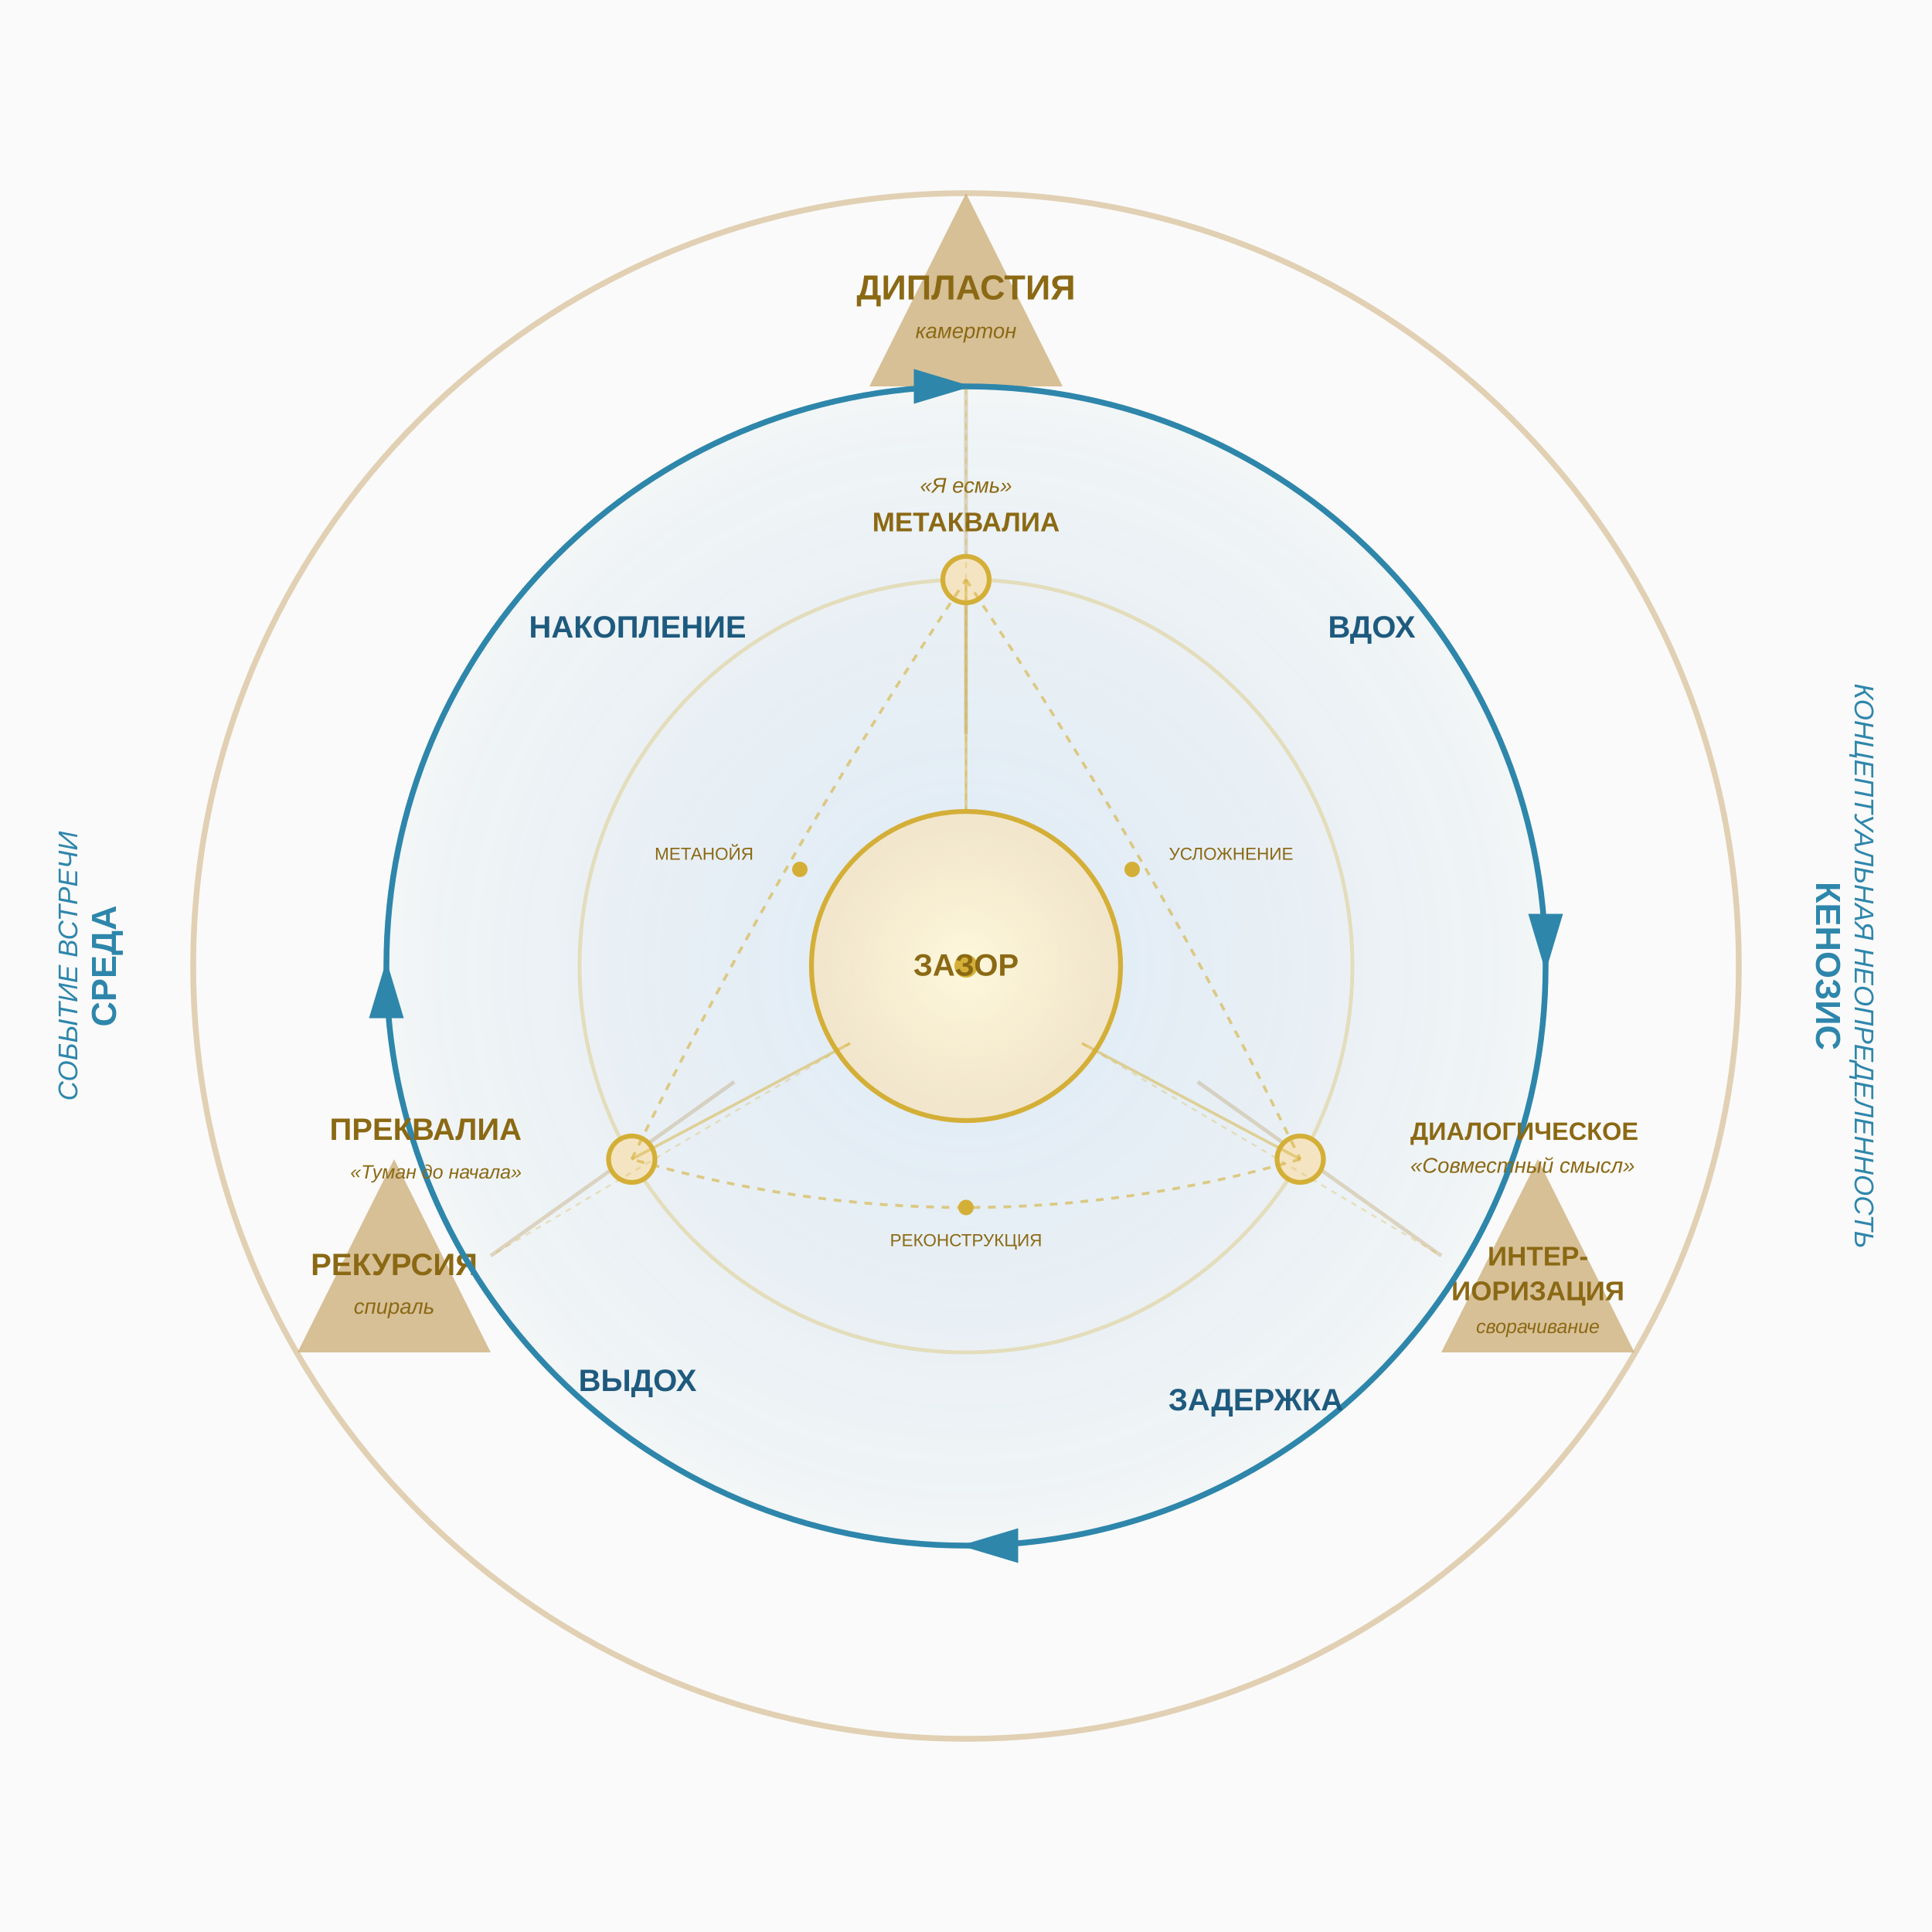
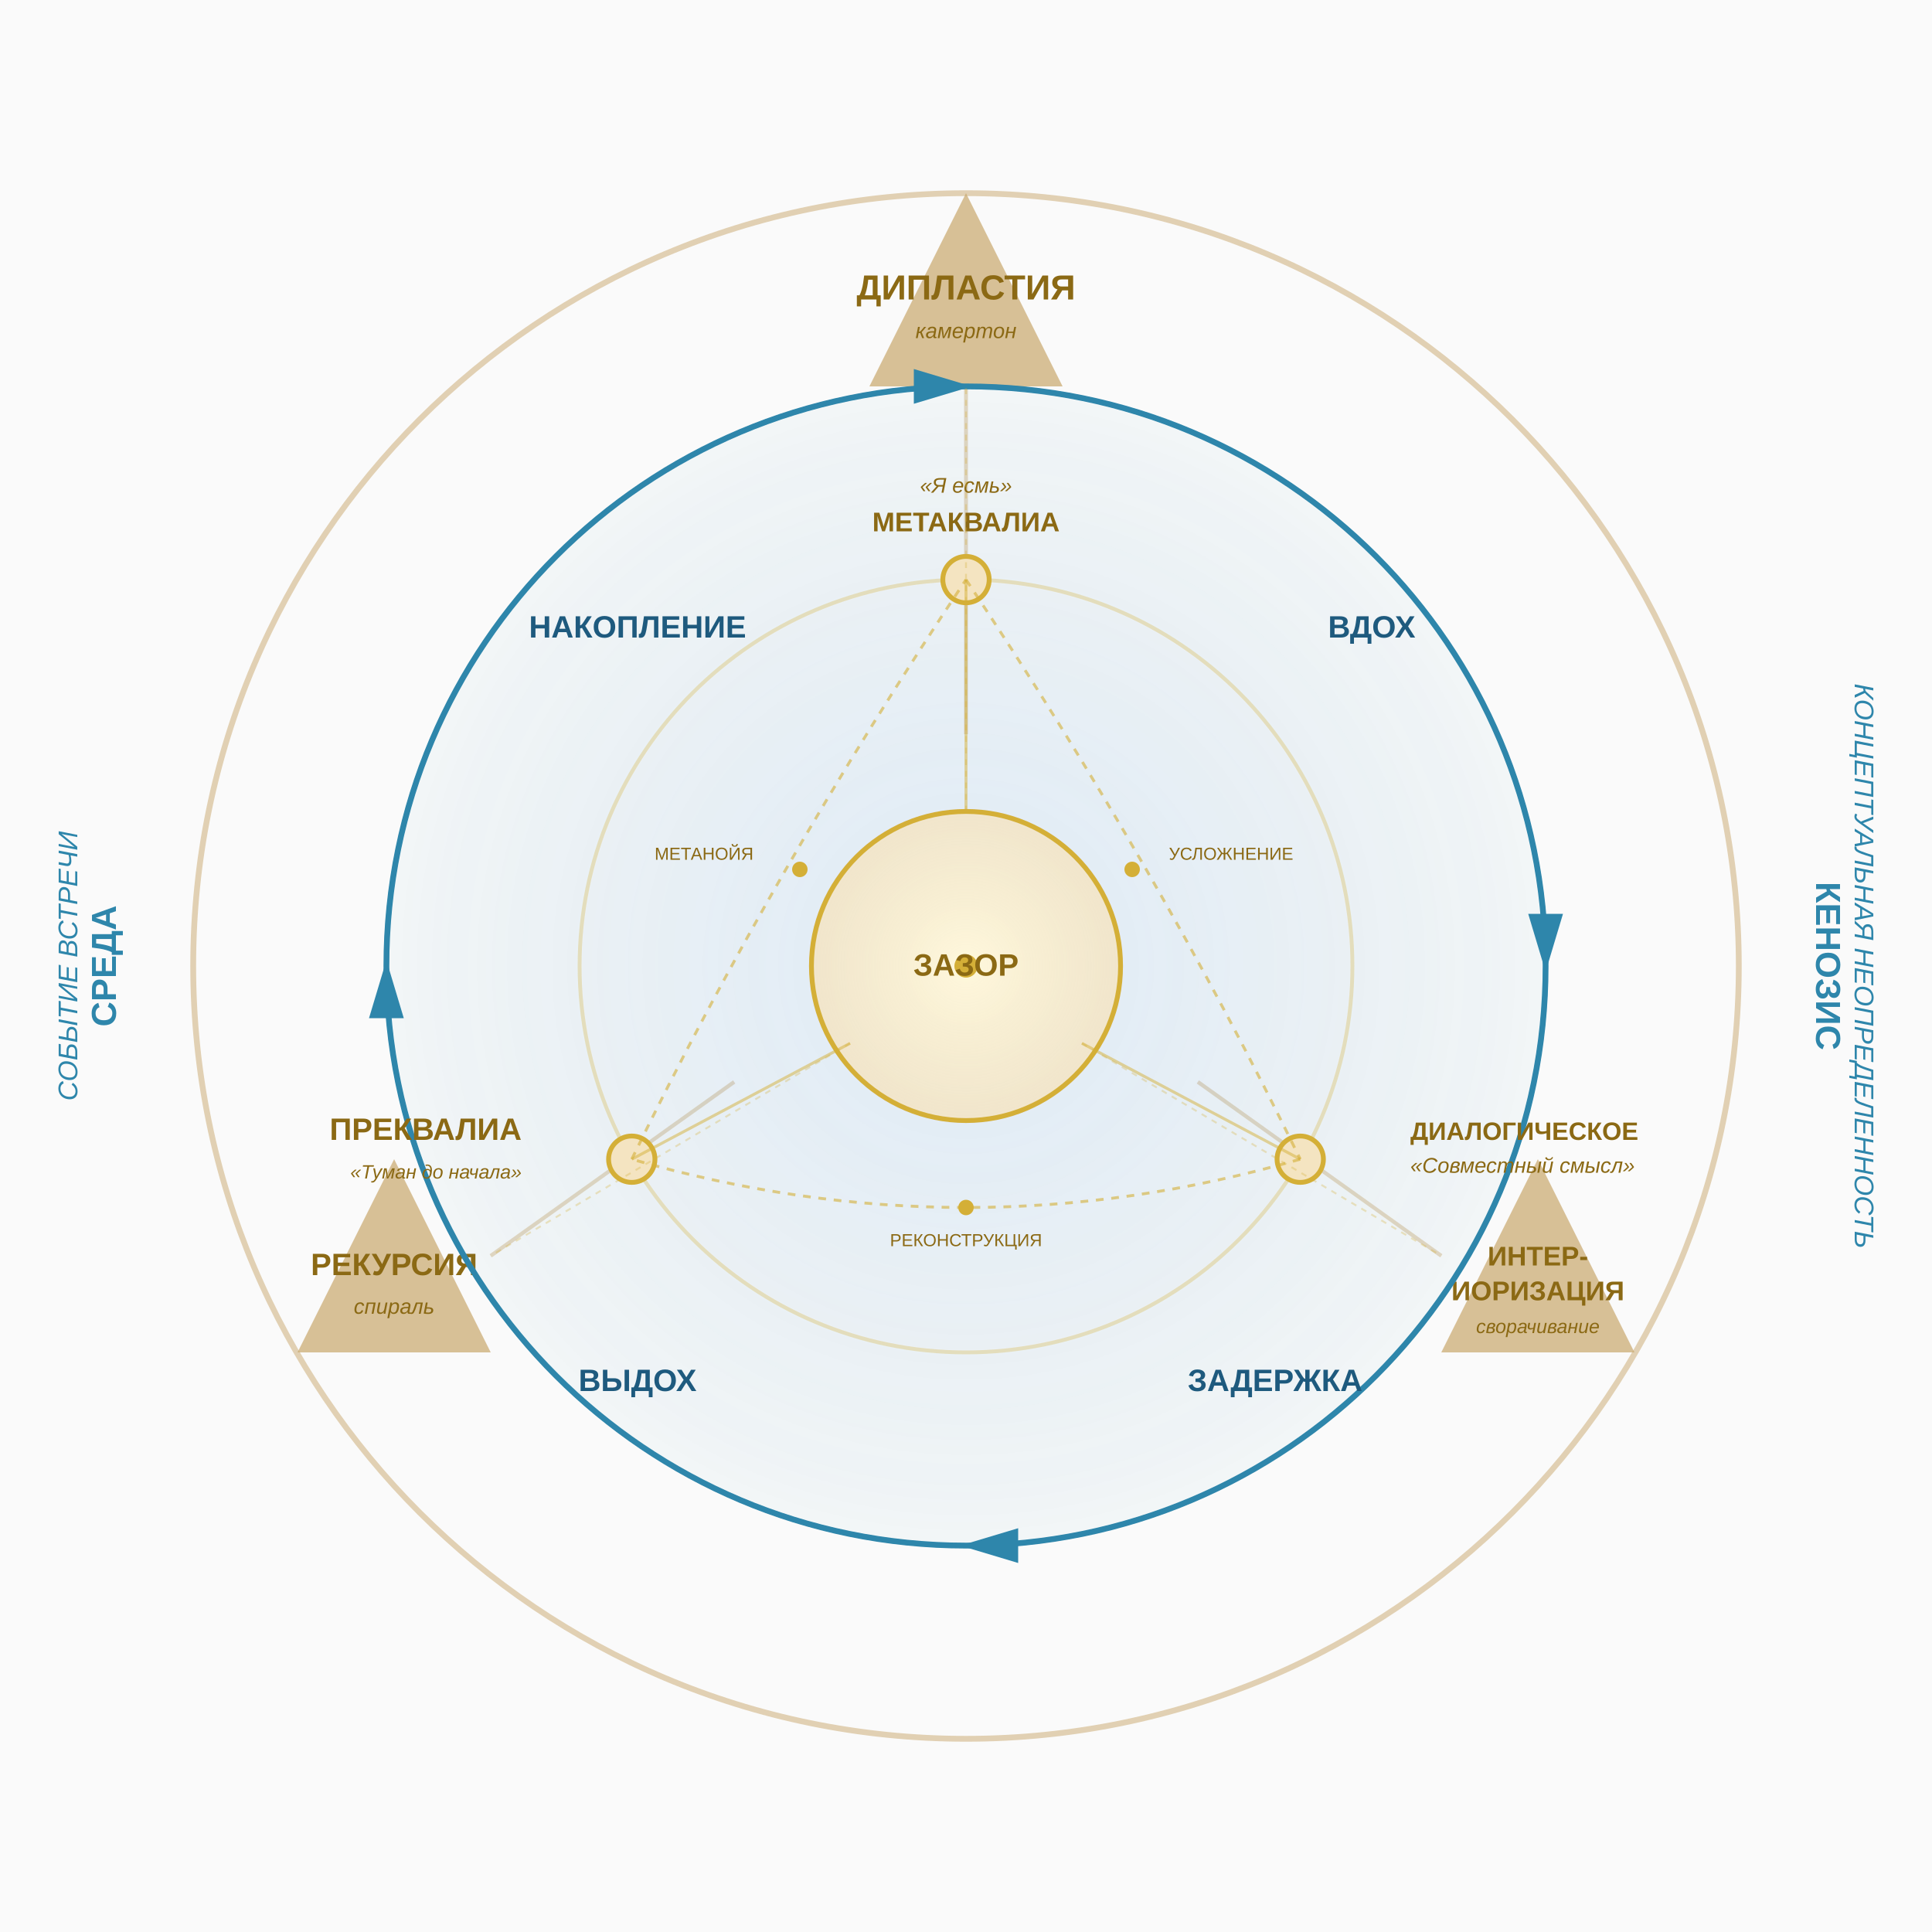
<svg xmlns="http://www.w3.org/2000/svg" viewBox="0 0 1000 1000" width="1000" height="1000">
  <defs>
    <radialGradient id="centerGlow" cx="50%" cy="50%" r="50%">
      <stop offset="0%" style="stop-color:#FFF8DC;stop-opacity:1" />
      <stop offset="100%" style="stop-color:#F4E4C1;stop-opacity:0.8" />
    </radialGradient>
    <radialGradient id="cycleGlow" cx="50%" cy="50%" r="50%">
      <stop offset="0%" style="stop-color:#4A90E2;stop-opacity:0.2" />
      <stop offset="100%" style="stop-color:#2E86AB;stop-opacity:0.05" />
    </radialGradient>
    <marker id="arrowhead" markerWidth="10" markerHeight="10" refX="9" refY="3" orient="auto">
      <polygon points="0 0, 10 3, 0 6" fill="#2E86AB" />
    </marker>
  </defs>
  <rect width="1000" height="1000" fill="#FAFAFA" />
  <circle cx="500" cy="500" r="400" fill="none" stroke="#C8A66B" stroke-width="3" opacity="0.5" />
  <g id="diplostia">
    <path d="M 500 100 L 450 200 L 550 200 Z" fill="#C8A66B" opacity="0.7" />
    <text x="500" y="155" text-anchor="middle" font-family="Arial, sans-serif" font-size="18" font-weight="bold" fill="#8B6914">ДИПЛАСТИЯ</text>
    <text x="500" y="175" text-anchor="middle" font-family="Arial, sans-serif" font-size="11" fill="#8B6914" font-style="italic">камертон</text>
    <line x1="500" y1="200" x2="500" y2="380" stroke="#C8A66B" stroke-width="2" opacity="0.4" />
  </g>
  <g id="interiorization">
    <path d="M 846 700 L 746 700 L 796 600 Z" fill="#C8A66B" opacity="0.7" />
    <text x="796" y="655" text-anchor="middle" font-family="Arial, sans-serif" font-size="14" font-weight="bold" fill="#8B6914">ИНТЕР-</text>
    <text x="796" y="673" text-anchor="middle" font-family="Arial, sans-serif" font-size="14" font-weight="bold" fill="#8B6914">ИОРИЗАЦИЯ</text>
    <text x="796" y="690" text-anchor="middle" font-family="Arial, sans-serif" font-size="10" fill="#8B6914" font-style="italic">сворачивание</text>
    <line x1="746" y1="650" x2="620" y2="560" stroke="#C8A66B" stroke-width="2" opacity="0.4" />
  </g>
  <g id="recursion">
    <path d="M 154 700 L 254 700 L 204 600 Z" fill="#C8A66B" opacity="0.7" />
    <text x="204" y="660" text-anchor="middle" font-family="Arial, sans-serif" font-size="16" font-weight="bold" fill="#8B6914">РЕКУРСИЯ</text>
    <text x="204" y="680" text-anchor="middle" font-family="Arial, sans-serif" font-size="11" fill="#8B6914" font-style="italic">спираль</text>
    <line x1="254" y1="650" x2="380" y2="560" stroke="#C8A66B" stroke-width="2" opacity="0.4" />
  </g>
  <circle cx="500" cy="500" r="300" fill="url(#cycleGlow)" stroke="#2E86AB" stroke-width="2.5" opacity="0.8" />
  <g id="inhale">
    <path d="M 500 200 A 300 300 0 0 1 800 500" fill="none" stroke="#2E86AB" stroke-width="3" marker-end="url(#arrowhead)" />
    <text x="710" y="330" text-anchor="middle" font-family="Arial, sans-serif" font-size="16" font-weight="bold" fill="#1E5A7E">ВДОХ</text>
  </g>
  <g id="delay">
    <path d="M 800 500 A 300 300 0 0 1 500 800" fill="none" stroke="#2E86AB" stroke-width="3" marker-end="url(#arrowhead)" />
-     <text x="650" y="730" text-anchor="middle" font-family="Arial, sans-serif" font-size="16" font-weight="bold" fill="#1E5A7E">ЗАДЕРЖКА</text>
+     <text x="660" y="720" text-anchor="middle" font-family="Arial, sans-serif" font-size="16" font-weight="bold" fill="#1E5A7E">ЗАДЕРЖКА</text>
  </g>
  <g id="exhale">
    <path d="M 500 800 A 300 300 0 0 1 200 500" fill="none" stroke="#2E86AB" stroke-width="3" marker-end="url(#arrowhead)" />
    <text x="330" y="720" text-anchor="middle" font-family="Arial, sans-serif" font-size="16" font-weight="bold" fill="#1E5A7E">ВЫДОХ</text>
  </g>
  <g id="accumulate">
    <path d="M 200 500 A 300 300 0 0 1 500 200" fill="none" stroke="#2E86AB" stroke-width="3" marker-end="url(#arrowhead)" />
    <text x="330" y="330" text-anchor="middle" font-family="Arial, sans-serif" font-size="16" font-weight="bold" fill="#1E5A7E">НАКОПЛЕНИЕ</text>
  </g>
  <circle cx="500" cy="500" r="200" fill="none" stroke="#D4AF37" stroke-width="2" opacity="0.3" />
  <g id="metaqualia">
    <circle cx="500" cy="300" r="12" fill="#F4E4C1" stroke="#D4AF37" stroke-width="2.5" />
    <text x="500" y="275" text-anchor="middle" font-family="Arial, sans-serif" font-size="14" font-weight="bold" fill="#8B6914">МЕТАКВАЛИА</text>
    <text x="500" y="255" text-anchor="middle" font-family="Arial, sans-serif" font-size="11" fill="#8B6914" font-style="italic">«Я есмь»</text>
  </g>
  <g id="dialogical">
    <circle cx="673" cy="600" r="12" fill="#F4E4C1" stroke="#D4AF37" stroke-width="2.5" />
    <text x="730" y="590" text-anchor="start" font-family="Arial, sans-serif" font-size="13" font-weight="bold" fill="#8B6914">ДИАЛОГИЧЕСКОЕ</text>
    <text x="730" y="607" text-anchor="start" font-family="Arial, sans-serif" font-size="11" fill="#8B6914" font-style="italic">«Совместный смысл»</text>
  </g>
  <g id="prequalia">
    <circle cx="327" cy="600" r="12" fill="#F4E4C1" stroke="#D4AF37" stroke-width="2.5" />
    <text x="270" y="590" text-anchor="end" font-family="Arial, sans-serif" font-size="16" font-weight="bold" fill="#8B6914">ПРЕКВАЛИА</text>
    <text x="270" y="610" text-anchor="end" font-family="Arial, sans-serif" font-size="10" fill="#8B6914" font-style="italic">«Туман до начала»</text>
  </g>
  <path d="M 500 300 Q 600 450 673 600" fill="none" stroke="#D4AF37" stroke-width="1.5" stroke-dasharray="4,4" opacity="0.6" />
  <path d="M 673 600 Q 500 650 327 600" fill="none" stroke="#D4AF37" stroke-width="1.5" stroke-dasharray="4,4" opacity="0.6" />
  <path d="M 327 600 Q 400 450 500 300" fill="none" stroke="#D4AF37" stroke-width="1.5" stroke-dasharray="4,4" opacity="0.6" />
  <circle cx="586" cy="450" r="4" fill="#D4AF37" />
  <text x="605" y="445" font-family="Arial, sans-serif" font-size="9" fill="#8B6914">УСЛОЖНЕНИЕ</text>
  <circle cx="500" cy="625" r="4" fill="#D4AF37" />
  <text x="500" y="645" text-anchor="middle" font-family="Arial, sans-serif" font-size="9" fill="#8B6914">РЕКОНСТРУКЦИЯ</text>
  <circle cx="414" cy="450" r="4" fill="#D4AF37" />
  <text x="390" y="445" text-anchor="end" font-family="Arial, sans-serif" font-size="9" fill="#8B6914">МЕТАНОЙЯ</text>
  <circle cx="500" cy="500" r="80" fill="url(#centerGlow)" stroke="#D4AF37" stroke-width="2.5" />
  <circle cx="500" cy="500" r="6" fill="#D4AF37" />
  <text x="500" y="505" text-anchor="middle" font-family="Arial, sans-serif" font-size="16" font-weight="bold" fill="#8B6914">ЗАЗОР</text>
  <line x1="500" y1="420" x2="500" y2="200" stroke="#D4AF37" stroke-width="1" opacity="0.3" stroke-dasharray="3,3" />
  <line x1="560" y1="540" x2="746" y2="650" stroke="#D4AF37" stroke-width="1" opacity="0.3" stroke-dasharray="3,3" />
  <line x1="440" y1="540" x2="254" y2="650" stroke="#D4AF37" stroke-width="1" opacity="0.3" stroke-dasharray="3,3" />
  <line x1="500" y1="420" x2="500" y2="300" stroke="#D4AF37" stroke-width="1.5" opacity="0.5" />
  <line x1="560" y1="540" x2="673" y2="600" stroke="#D4AF37" stroke-width="1.5" opacity="0.5" />
  <line x1="440" y1="540" x2="327" y2="600" stroke="#D4AF37" stroke-width="1.5" opacity="0.5" />
  <text x="940" y="500" text-anchor="middle" font-family="Arial, sans-serif" font-size="18" font-weight="bold" fill="#2E86AB" transform="rotate(90 940 500)">КЕНОЗИС</text>
  <text x="960" y="500" text-anchor="middle" font-family="Arial, sans-serif" font-size="14" fill="#2E86AB" font-style="italic" transform="rotate(90 960 500)">КОНЦЕПТУАЛЬНАЯ НЕОПРЕДЕЛЕННОСТЬ</text>
  <text x="60" y="500" text-anchor="middle" font-family="Arial, sans-serif" font-size="18" font-weight="bold" fill="#2E86AB" transform="rotate(-90 60 500)">СРЕДА</text>
  <text x="40" y="500" text-anchor="middle" font-family="Arial, sans-serif" font-size="14" fill="#2E86AB" font-style="italic" transform="rotate(-90 40 500)">СОБЫТИЕ ВСТРЕЧИ</text>
</svg>
